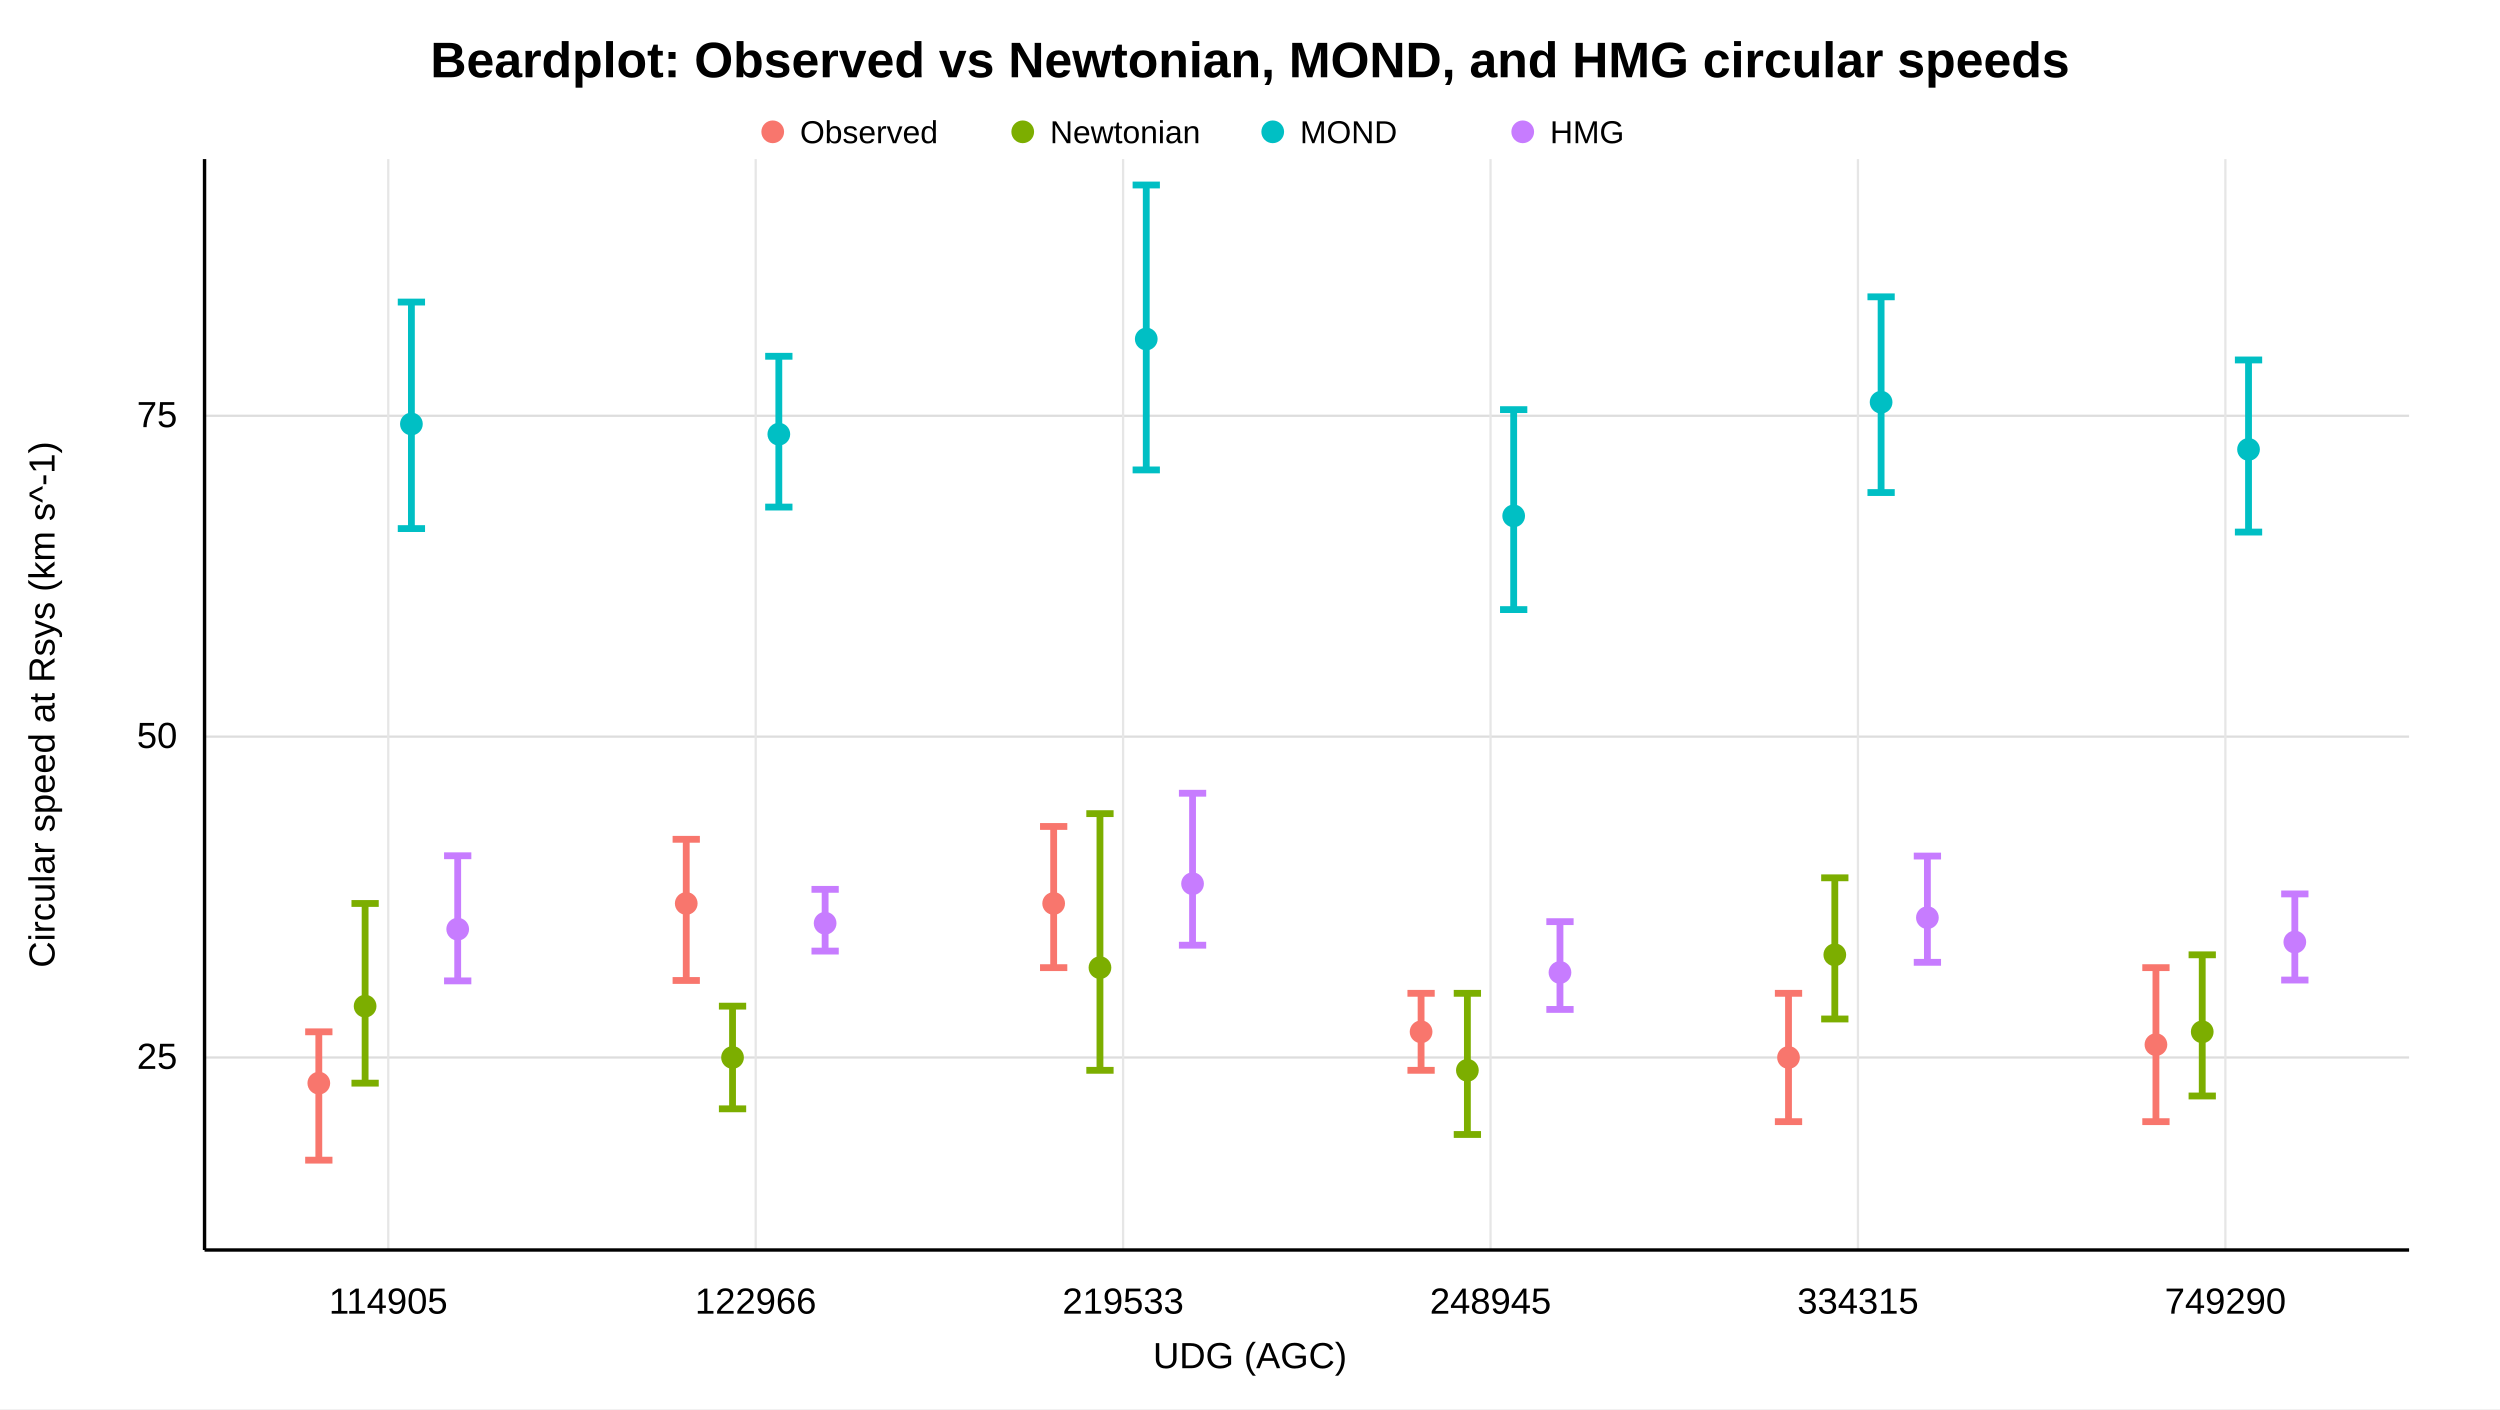
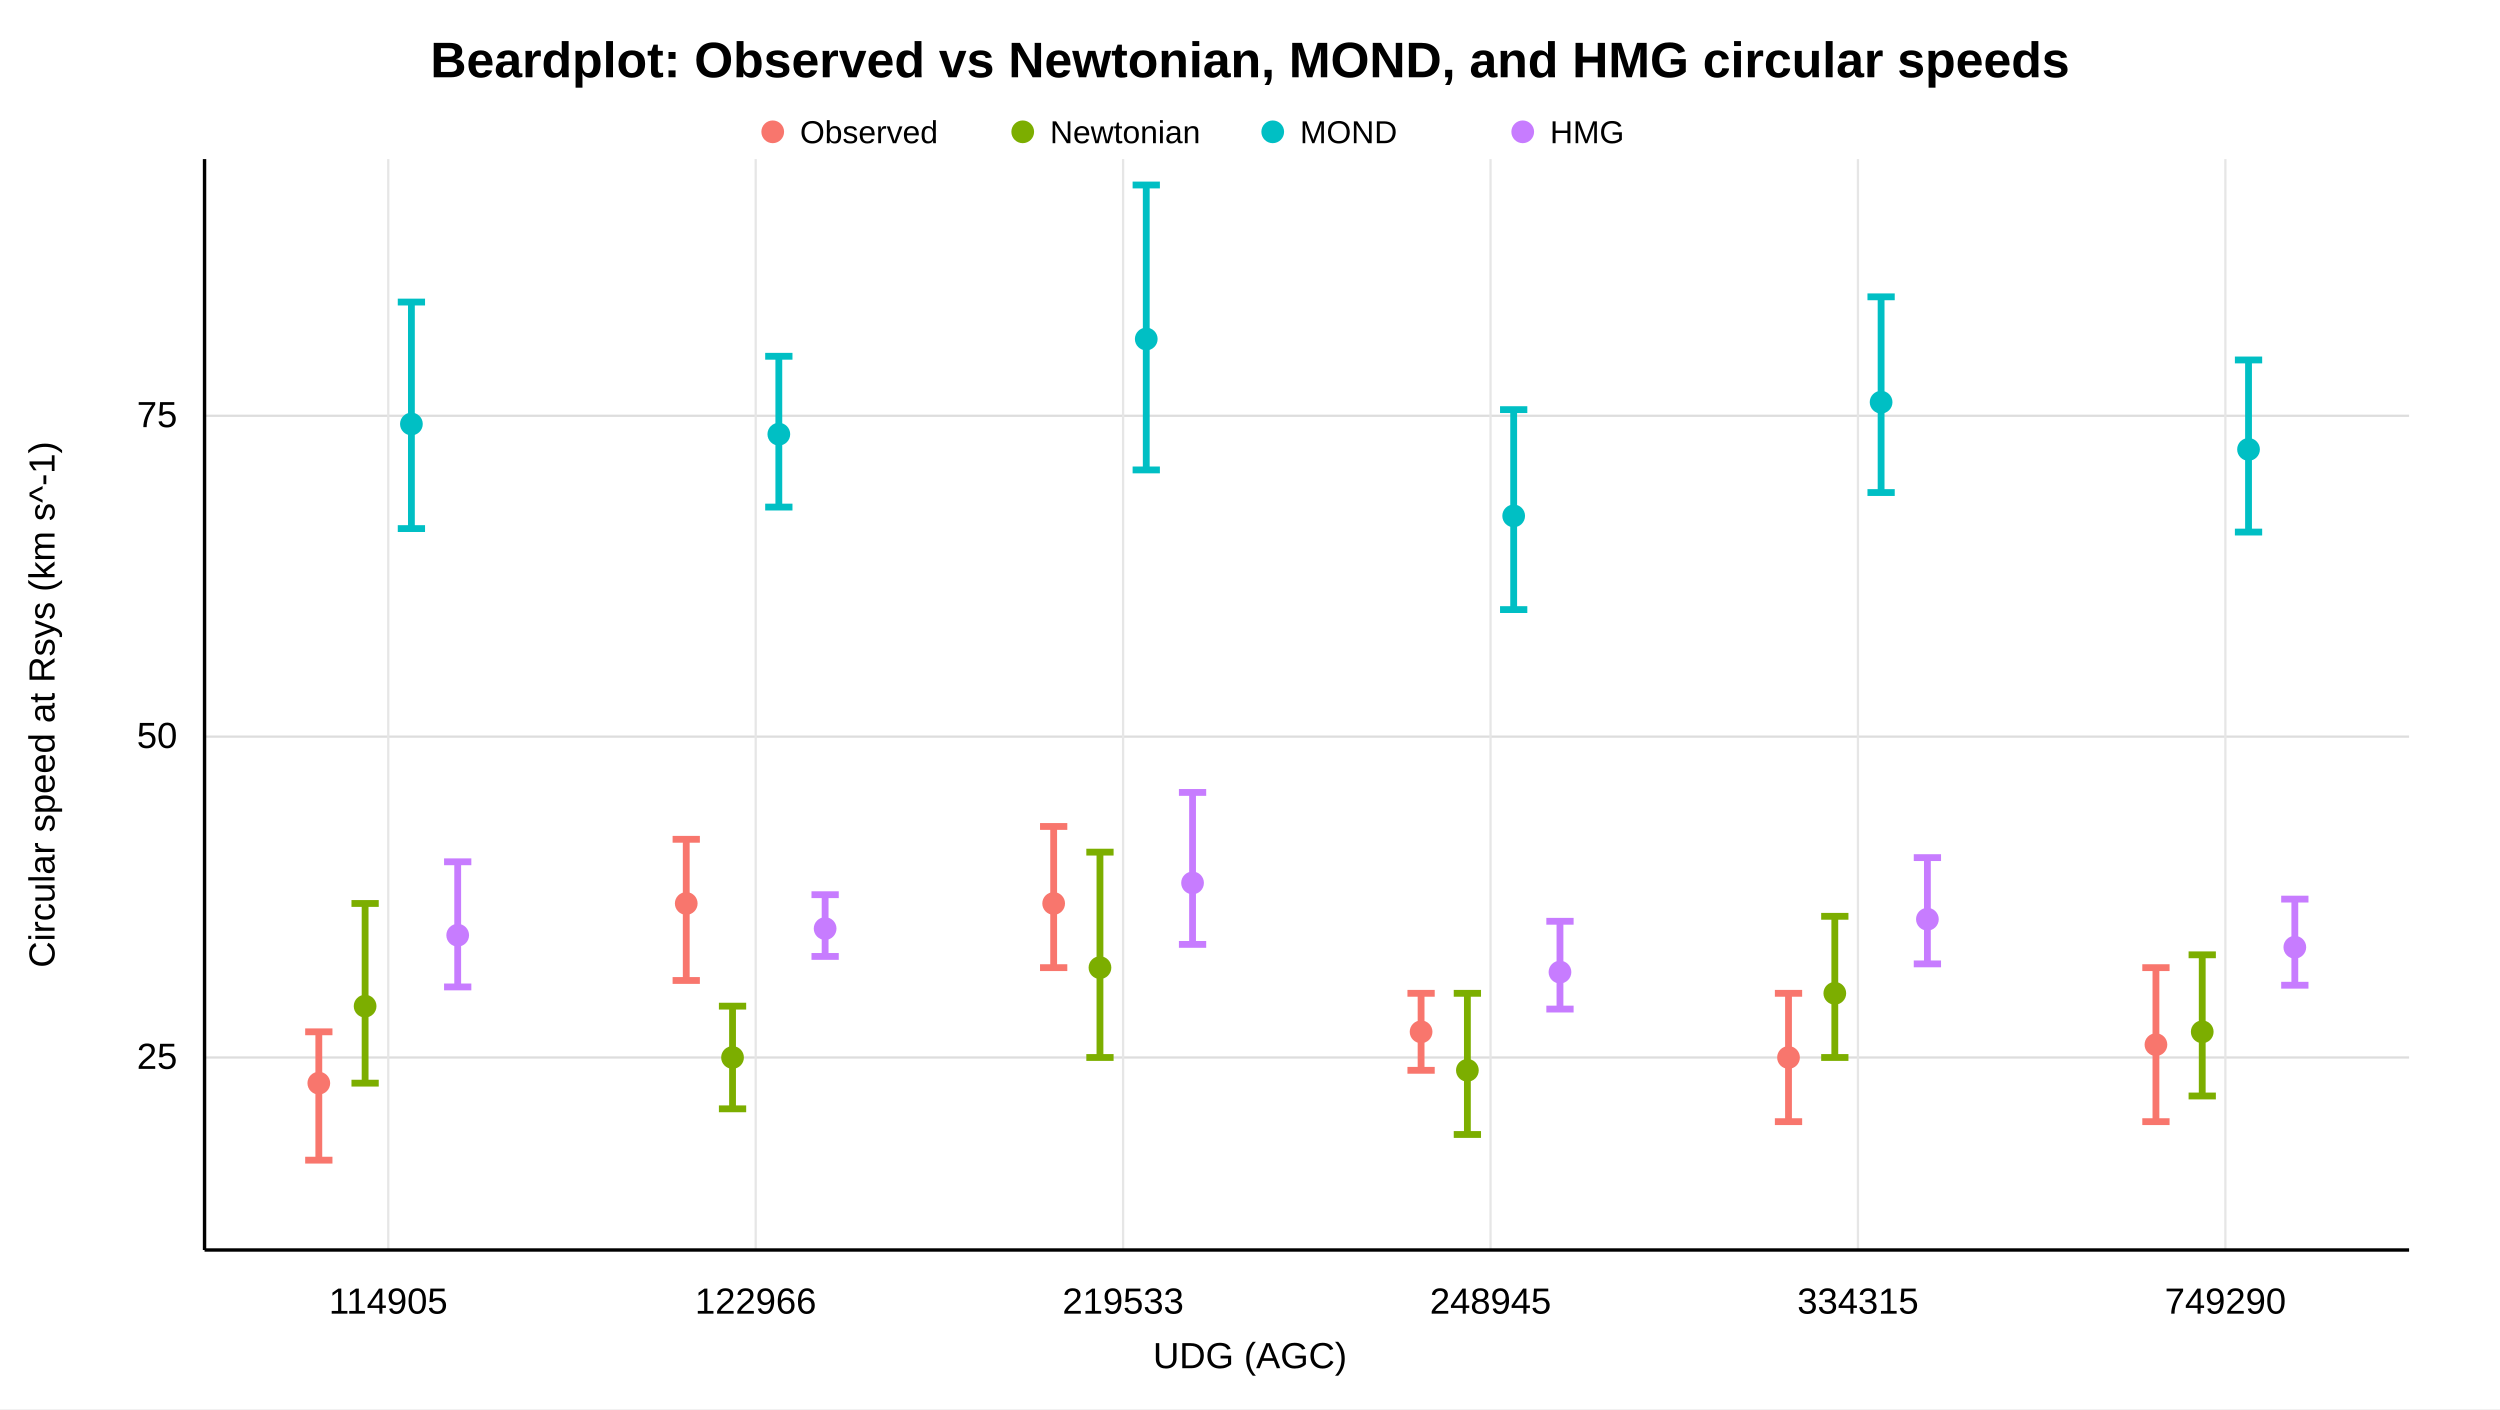
<svg xmlns="http://www.w3.org/2000/svg" width="1100" height="620" viewBox="0 0 1100 620">
  <rect width="100%" height="100%" fill="white" />
  <style>text{font-family:Arial,sans-serif;} .small{font-size:14px;} .axis{font-size:16px;} .title{font-size:22px;font-weight:bold;} .legend{font-size:14px;}</style>
  <text x="550.0" y="34" text-anchor="middle" class="title">Beardplot: Observed vs Newtonian, MOND, and HMG circular speeds</text>
  <line x1="90" y1="465.294" x2="1060" y2="465.294" stroke="#dddddd" stroke-width="1" />
  <text x="78" y="470.294" text-anchor="end" class="axis">25</text>
  <line x1="90" y1="324.118" x2="1060" y2="324.118" stroke="#dddddd" stroke-width="1" />
  <text x="78" y="329.118" text-anchor="end" class="axis">50</text>
  <line x1="90" y1="182.941" x2="1060" y2="182.941" stroke="#dddddd" stroke-width="1" />
  <text x="78" y="187.941" text-anchor="end" class="axis">75</text>
  <line x1="170.833" y1="70" x2="170.833" y2="550" stroke="#e6e6e6" stroke-width="1" />
  <text x="170.833" y="578" text-anchor="middle" class="axis">114905</text>
  <line x1="332.5" y1="70" x2="332.5" y2="550" stroke="#e6e6e6" stroke-width="1" />
  <text x="332.5" y="578" text-anchor="middle" class="axis">122966</text>
  <line x1="494.167" y1="70" x2="494.167" y2="550" stroke="#e6e6e6" stroke-width="1" />
  <text x="494.167" y="578" text-anchor="middle" class="axis">219533</text>
  <line x1="655.833" y1="70" x2="655.833" y2="550" stroke="#e6e6e6" stroke-width="1" />
  <text x="655.833" y="578" text-anchor="middle" class="axis">248945</text>
  <line x1="817.5" y1="70" x2="817.5" y2="550" stroke="#e6e6e6" stroke-width="1" />
  <text x="817.5" y="578" text-anchor="middle" class="axis">334315</text>
  <line x1="979.167" y1="70" x2="979.167" y2="550" stroke="#e6e6e6" stroke-width="1" />
  <text x="979.167" y="578" text-anchor="middle" class="axis">749290</text>
  <line x1="90" y1="550" x2="1060" y2="550" stroke="black" stroke-width="1.5" />
  <line x1="90" y1="70" x2="90" y2="550" stroke="black" stroke-width="1.5" />
  <text x="550.0" y="602" text-anchor="middle" class="axis">UDG (AGC)</text>
  <g transform="translate(24 310.0) rotate(-90)">
    <text text-anchor="middle" class="axis">Circular speed at Rsys (km s^-1)</text>
  </g>
  <circle cx="340.0" cy="58" r="5" fill="#F8766D" />
  <text x="352.0" y="63" class="legend">Observed</text>
  <circle cx="450.0" cy="58" r="5" fill="#7CAE00" />
  <text x="462.0" y="63" class="legend">Newtonian</text>
  <circle cx="560.0" cy="58" r="5" fill="#00BFC4" />
  <text x="572.0" y="63" class="legend">MOND</text>
  <circle cx="670.0" cy="58" r="5" fill="#C77CFF" />
  <text x="682.0" y="63" class="legend">HMG</text>
  <line x1="140.278" y1="454.0" x2="140.278" y2="510.471" stroke="#F8766D" stroke-width="3" />
  <line x1="134.278" y1="454.0" x2="146.278" y2="454.0" stroke="#F8766D" stroke-width="3" />
  <line x1="134.278" y1="510.471" x2="146.278" y2="510.471" stroke="#F8766D" stroke-width="3" />
  <circle cx="140.278" cy="476.588" r="5" fill="#F8766D" />
  <line x1="160.648" y1="397.529" x2="160.648" y2="476.588" stroke="#7CAE00" stroke-width="3" />
  <line x1="154.648" y1="397.529" x2="166.648" y2="397.529" stroke="#7CAE00" stroke-width="3" />
  <line x1="154.648" y1="476.588" x2="166.648" y2="476.588" stroke="#7CAE00" stroke-width="3" />
  <circle cx="160.648" cy="442.706" r="5" fill="#7CAE00" />
  <line x1="181.018" y1="132.905" x2="181.018" y2="232.576" stroke="#00BFC4" stroke-width="3" />
  <line x1="175.018" y1="132.905" x2="187.018" y2="132.905" stroke="#00BFC4" stroke-width="3" />
  <line x1="175.018" y1="232.576" x2="187.018" y2="232.576" stroke="#00BFC4" stroke-width="3" />
  <circle cx="181.018" cy="186.552" r="5" fill="#00BFC4" />
-   <line x1="201.388" y1="376.532" x2="201.388" y2="431.59" stroke="#C77CFF" stroke-width="3" />
-   <line x1="195.388" y1="376.532" x2="207.388" y2="376.532" stroke="#C77CFF" stroke-width="3" />
-   <line x1="195.388" y1="431.59" x2="207.388" y2="431.59" stroke="#C77CFF" stroke-width="3" />
-   <circle cx="201.388" cy="408.833" r="5" fill="#C77CFF" />
+   <line x1="201.388" y1="379.191" x2="201.388" y2="434.25" stroke="#C77CFF" stroke-width="3" />
+   <line x1="195.388" y1="379.191" x2="207.388" y2="379.191" stroke="#C77CFF" stroke-width="3" />
+   <line x1="195.388" y1="434.25" x2="207.388" y2="434.25" stroke="#C77CFF" stroke-width="3" />
+   <circle cx="201.388" cy="411.492" r="5" fill="#C77CFF" />
  <line x1="301.945" y1="369.294" x2="301.945" y2="431.412" stroke="#F8766D" stroke-width="3" />
  <line x1="295.945" y1="369.294" x2="307.945" y2="369.294" stroke="#F8766D" stroke-width="3" />
  <line x1="295.945" y1="431.412" x2="307.945" y2="431.412" stroke="#F8766D" stroke-width="3" />
  <circle cx="301.945" cy="397.529" r="5" fill="#F8766D" />
  <line x1="322.315" y1="442.706" x2="322.315" y2="487.882" stroke="#7CAE00" stroke-width="3" />
  <line x1="316.315" y1="442.706" x2="328.315" y2="442.706" stroke="#7CAE00" stroke-width="3" />
  <line x1="316.315" y1="487.882" x2="328.315" y2="487.882" stroke="#7CAE00" stroke-width="3" />
  <circle cx="322.315" cy="465.294" r="5" fill="#7CAE00" />
  <line x1="342.685" y1="156.76" x2="342.685" y2="223.113" stroke="#00BFC4" stroke-width="3" />
  <line x1="336.685" y1="156.76" x2="348.685" y2="156.76" stroke="#00BFC4" stroke-width="3" />
  <line x1="336.685" y1="223.113" x2="348.685" y2="223.113" stroke="#00BFC4" stroke-width="3" />
  <circle cx="342.685" cy="191.038" r="5" fill="#00BFC4" />
-   <line x1="363.055" y1="391.314" x2="363.055" y2="418.476" stroke="#C77CFF" stroke-width="3" />
-   <line x1="357.055" y1="391.314" x2="369.055" y2="391.314" stroke="#C77CFF" stroke-width="3" />
-   <line x1="357.055" y1="418.476" x2="369.055" y2="418.476" stroke="#C77CFF" stroke-width="3" />
-   <circle cx="363.055" cy="406.222" r="5" fill="#C77CFF" />
+   <line x1="363.055" y1="393.664" x2="363.055" y2="420.827" stroke="#C77CFF" stroke-width="3" />
+   <line x1="357.055" y1="393.664" x2="369.055" y2="393.664" stroke="#C77CFF" stroke-width="3" />
+   <line x1="357.055" y1="420.827" x2="369.055" y2="420.827" stroke="#C77CFF" stroke-width="3" />
+   <circle cx="363.055" cy="408.572" r="5" fill="#C77CFF" />
  <line x1="463.612" y1="363.647" x2="463.612" y2="425.765" stroke="#F8766D" stroke-width="3" />
  <line x1="457.612" y1="363.647" x2="469.612" y2="363.647" stroke="#F8766D" stroke-width="3" />
  <line x1="457.612" y1="425.765" x2="469.612" y2="425.765" stroke="#F8766D" stroke-width="3" />
  <circle cx="463.612" cy="397.529" r="5" fill="#F8766D" />
-   <line x1="483.982" y1="358.0" x2="483.982" y2="470.941" stroke="#7CAE00" stroke-width="3" />
-   <line x1="477.982" y1="358.0" x2="489.982" y2="358.0" stroke="#7CAE00" stroke-width="3" />
-   <line x1="477.982" y1="470.941" x2="489.982" y2="470.941" stroke="#7CAE00" stroke-width="3" />
+   <line x1="483.982" y1="374.941" x2="483.982" y2="465.294" stroke="#7CAE00" stroke-width="3" />
+   <line x1="477.982" y1="374.941" x2="489.982" y2="374.941" stroke="#7CAE00" stroke-width="3" />
+   <line x1="477.982" y1="465.294" x2="489.982" y2="465.294" stroke="#7CAE00" stroke-width="3" />
  <circle cx="483.982" cy="425.765" r="5" fill="#7CAE00" />
  <line x1="504.352" y1="81.4" x2="504.352" y2="206.765" stroke="#00BFC4" stroke-width="3" />
  <line x1="498.352" y1="81.4" x2="510.352" y2="81.4" stroke="#00BFC4" stroke-width="3" />
  <line x1="498.352" y1="206.765" x2="510.352" y2="206.765" stroke="#00BFC4" stroke-width="3" />
  <circle cx="504.352" cy="149.165" r="5" fill="#00BFC4" />
-   <line x1="524.722" y1="349.028" x2="524.722" y2="415.889" stroke="#C77CFF" stroke-width="3" />
-   <line x1="518.722" y1="349.028" x2="530.722" y2="349.028" stroke="#C77CFF" stroke-width="3" />
-   <line x1="518.722" y1="415.889" x2="530.722" y2="415.889" stroke="#C77CFF" stroke-width="3" />
-   <circle cx="524.722" cy="388.84" r="5" fill="#C77CFF" />
+   <line x1="524.722" y1="348.673" x2="524.722" y2="415.534" stroke="#C77CFF" stroke-width="3" />
+   <line x1="518.722" y1="348.673" x2="530.722" y2="348.673" stroke="#C77CFF" stroke-width="3" />
+   <line x1="518.722" y1="415.534" x2="530.722" y2="415.534" stroke="#C77CFF" stroke-width="3" />
+   <circle cx="524.722" cy="388.485" r="5" fill="#C77CFF" />
  <line x1="625.278" y1="437.059" x2="625.278" y2="470.941" stroke="#F8766D" stroke-width="3" />
  <line x1="619.278" y1="437.059" x2="631.278" y2="437.059" stroke="#F8766D" stroke-width="3" />
  <line x1="619.278" y1="470.941" x2="631.278" y2="470.941" stroke="#F8766D" stroke-width="3" />
  <circle cx="625.278" cy="454.0" r="5" fill="#F8766D" />
  <line x1="645.648" y1="437.059" x2="645.648" y2="499.176" stroke="#7CAE00" stroke-width="3" />
  <line x1="639.648" y1="437.059" x2="651.648" y2="437.059" stroke="#7CAE00" stroke-width="3" />
  <line x1="639.648" y1="499.176" x2="651.648" y2="499.176" stroke="#7CAE00" stroke-width="3" />
  <circle cx="645.648" cy="470.941" r="5" fill="#7CAE00" />
  <line x1="666.018" y1="180.237" x2="666.018" y2="268.218" stroke="#00BFC4" stroke-width="3" />
  <line x1="660.018" y1="180.237" x2="672.018" y2="180.237" stroke="#00BFC4" stroke-width="3" />
  <line x1="660.018" y1="268.218" x2="672.018" y2="268.218" stroke="#00BFC4" stroke-width="3" />
  <circle cx="666.018" cy="226.994" r="5" fill="#00BFC4" />
-   <line x1="686.388" y1="405.525" x2="686.388" y2="444.151" stroke="#C77CFF" stroke-width="3" />
-   <line x1="680.388" y1="405.525" x2="692.388" y2="405.525" stroke="#C77CFF" stroke-width="3" />
-   <line x1="680.388" y1="444.151" x2="692.388" y2="444.151" stroke="#C77CFF" stroke-width="3" />
-   <circle cx="686.388" cy="427.887" r="5" fill="#C77CFF" />
+   <line x1="686.388" y1="405.365" x2="686.388" y2="443.991" stroke="#C77CFF" stroke-width="3" />
+   <line x1="680.388" y1="405.365" x2="692.388" y2="405.365" stroke="#C77CFF" stroke-width="3" />
+   <line x1="680.388" y1="443.991" x2="692.388" y2="443.991" stroke="#C77CFF" stroke-width="3" />
+   <circle cx="686.388" cy="427.727" r="5" fill="#C77CFF" />
  <line x1="786.945" y1="437.059" x2="786.945" y2="493.529" stroke="#F8766D" stroke-width="3" />
  <line x1="780.945" y1="437.059" x2="792.945" y2="437.059" stroke="#F8766D" stroke-width="3" />
  <line x1="780.945" y1="493.529" x2="792.945" y2="493.529" stroke="#F8766D" stroke-width="3" />
  <circle cx="786.945" cy="465.294" r="5" fill="#F8766D" />
-   <line x1="807.315" y1="386.235" x2="807.315" y2="448.353" stroke="#7CAE00" stroke-width="3" />
-   <line x1="801.315" y1="386.235" x2="813.315" y2="386.235" stroke="#7CAE00" stroke-width="3" />
-   <line x1="801.315" y1="448.353" x2="813.315" y2="448.353" stroke="#7CAE00" stroke-width="3" />
-   <circle cx="807.315" cy="420.118" r="5" fill="#7CAE00" />
+   <line x1="807.315" y1="403.176" x2="807.315" y2="465.294" stroke="#7CAE00" stroke-width="3" />
+   <line x1="801.315" y1="403.176" x2="813.315" y2="403.176" stroke="#7CAE00" stroke-width="3" />
+   <line x1="801.315" y1="465.294" x2="813.315" y2="465.294" stroke="#7CAE00" stroke-width="3" />
+   <circle cx="807.315" cy="437.059" r="5" fill="#7CAE00" />
  <line x1="827.685" y1="130.602" x2="827.685" y2="216.72" stroke="#00BFC4" stroke-width="3" />
  <line x1="821.685" y1="130.602" x2="833.685" y2="130.602" stroke="#00BFC4" stroke-width="3" />
  <line x1="821.685" y1="216.72" x2="833.685" y2="216.72" stroke="#00BFC4" stroke-width="3" />
  <circle cx="827.685" cy="176.965" r="5" fill="#00BFC4" />
-   <line x1="848.055" y1="376.665" x2="848.055" y2="423.423" stroke="#C77CFF" stroke-width="3" />
-   <line x1="842.055" y1="376.665" x2="854.055" y2="376.665" stroke="#C77CFF" stroke-width="3" />
-   <line x1="842.055" y1="423.423" x2="854.055" y2="423.423" stroke="#C77CFF" stroke-width="3" />
-   <circle cx="848.055" cy="403.771" r="5" fill="#C77CFF" />
+   <line x1="848.055" y1="377.351" x2="848.055" y2="424.109" stroke="#C77CFF" stroke-width="3" />
+   <line x1="842.055" y1="377.351" x2="854.055" y2="377.351" stroke="#C77CFF" stroke-width="3" />
+   <line x1="842.055" y1="424.109" x2="854.055" y2="424.109" stroke="#C77CFF" stroke-width="3" />
+   <circle cx="848.055" cy="404.457" r="5" fill="#C77CFF" />
  <line x1="948.612" y1="425.765" x2="948.612" y2="493.529" stroke="#F8766D" stroke-width="3" />
  <line x1="942.612" y1="425.765" x2="954.612" y2="425.765" stroke="#F8766D" stroke-width="3" />
  <line x1="942.612" y1="493.529" x2="954.612" y2="493.529" stroke="#F8766D" stroke-width="3" />
  <circle cx="948.612" cy="459.647" r="5" fill="#F8766D" />
  <line x1="968.982" y1="420.118" x2="968.982" y2="482.235" stroke="#7CAE00" stroke-width="3" />
  <line x1="962.982" y1="420.118" x2="974.982" y2="420.118" stroke="#7CAE00" stroke-width="3" />
  <line x1="962.982" y1="482.235" x2="974.982" y2="482.235" stroke="#7CAE00" stroke-width="3" />
  <circle cx="968.982" cy="454.0" r="5" fill="#7CAE00" />
  <line x1="989.352" y1="158.383" x2="989.352" y2="234.11" stroke="#00BFC4" stroke-width="3" />
  <line x1="983.352" y1="158.383" x2="995.352" y2="158.383" stroke="#00BFC4" stroke-width="3" />
  <line x1="983.352" y1="234.11" x2="995.352" y2="234.11" stroke="#00BFC4" stroke-width="3" />
  <circle cx="989.352" cy="197.743" r="5" fill="#00BFC4" />
-   <line x1="1009.722" y1="393.328" x2="1009.722" y2="431.22" stroke="#C77CFF" stroke-width="3" />
-   <line x1="1003.722" y1="393.328" x2="1015.722" y2="393.328" stroke="#C77CFF" stroke-width="3" />
-   <line x1="1003.722" y1="431.22" x2="1015.722" y2="431.22" stroke="#C77CFF" stroke-width="3" />
-   <circle cx="1009.722" cy="414.504" r="5" fill="#C77CFF" />
+   <line x1="1009.722" y1="395.608" x2="1009.722" y2="433.5" stroke="#C77CFF" stroke-width="3" />
+   <line x1="1003.722" y1="395.608" x2="1015.722" y2="395.608" stroke="#C77CFF" stroke-width="3" />
+   <line x1="1003.722" y1="433.5" x2="1015.722" y2="433.5" stroke="#C77CFF" stroke-width="3" />
+   <circle cx="1009.722" cy="416.785" r="5" fill="#C77CFF" />
</svg>
